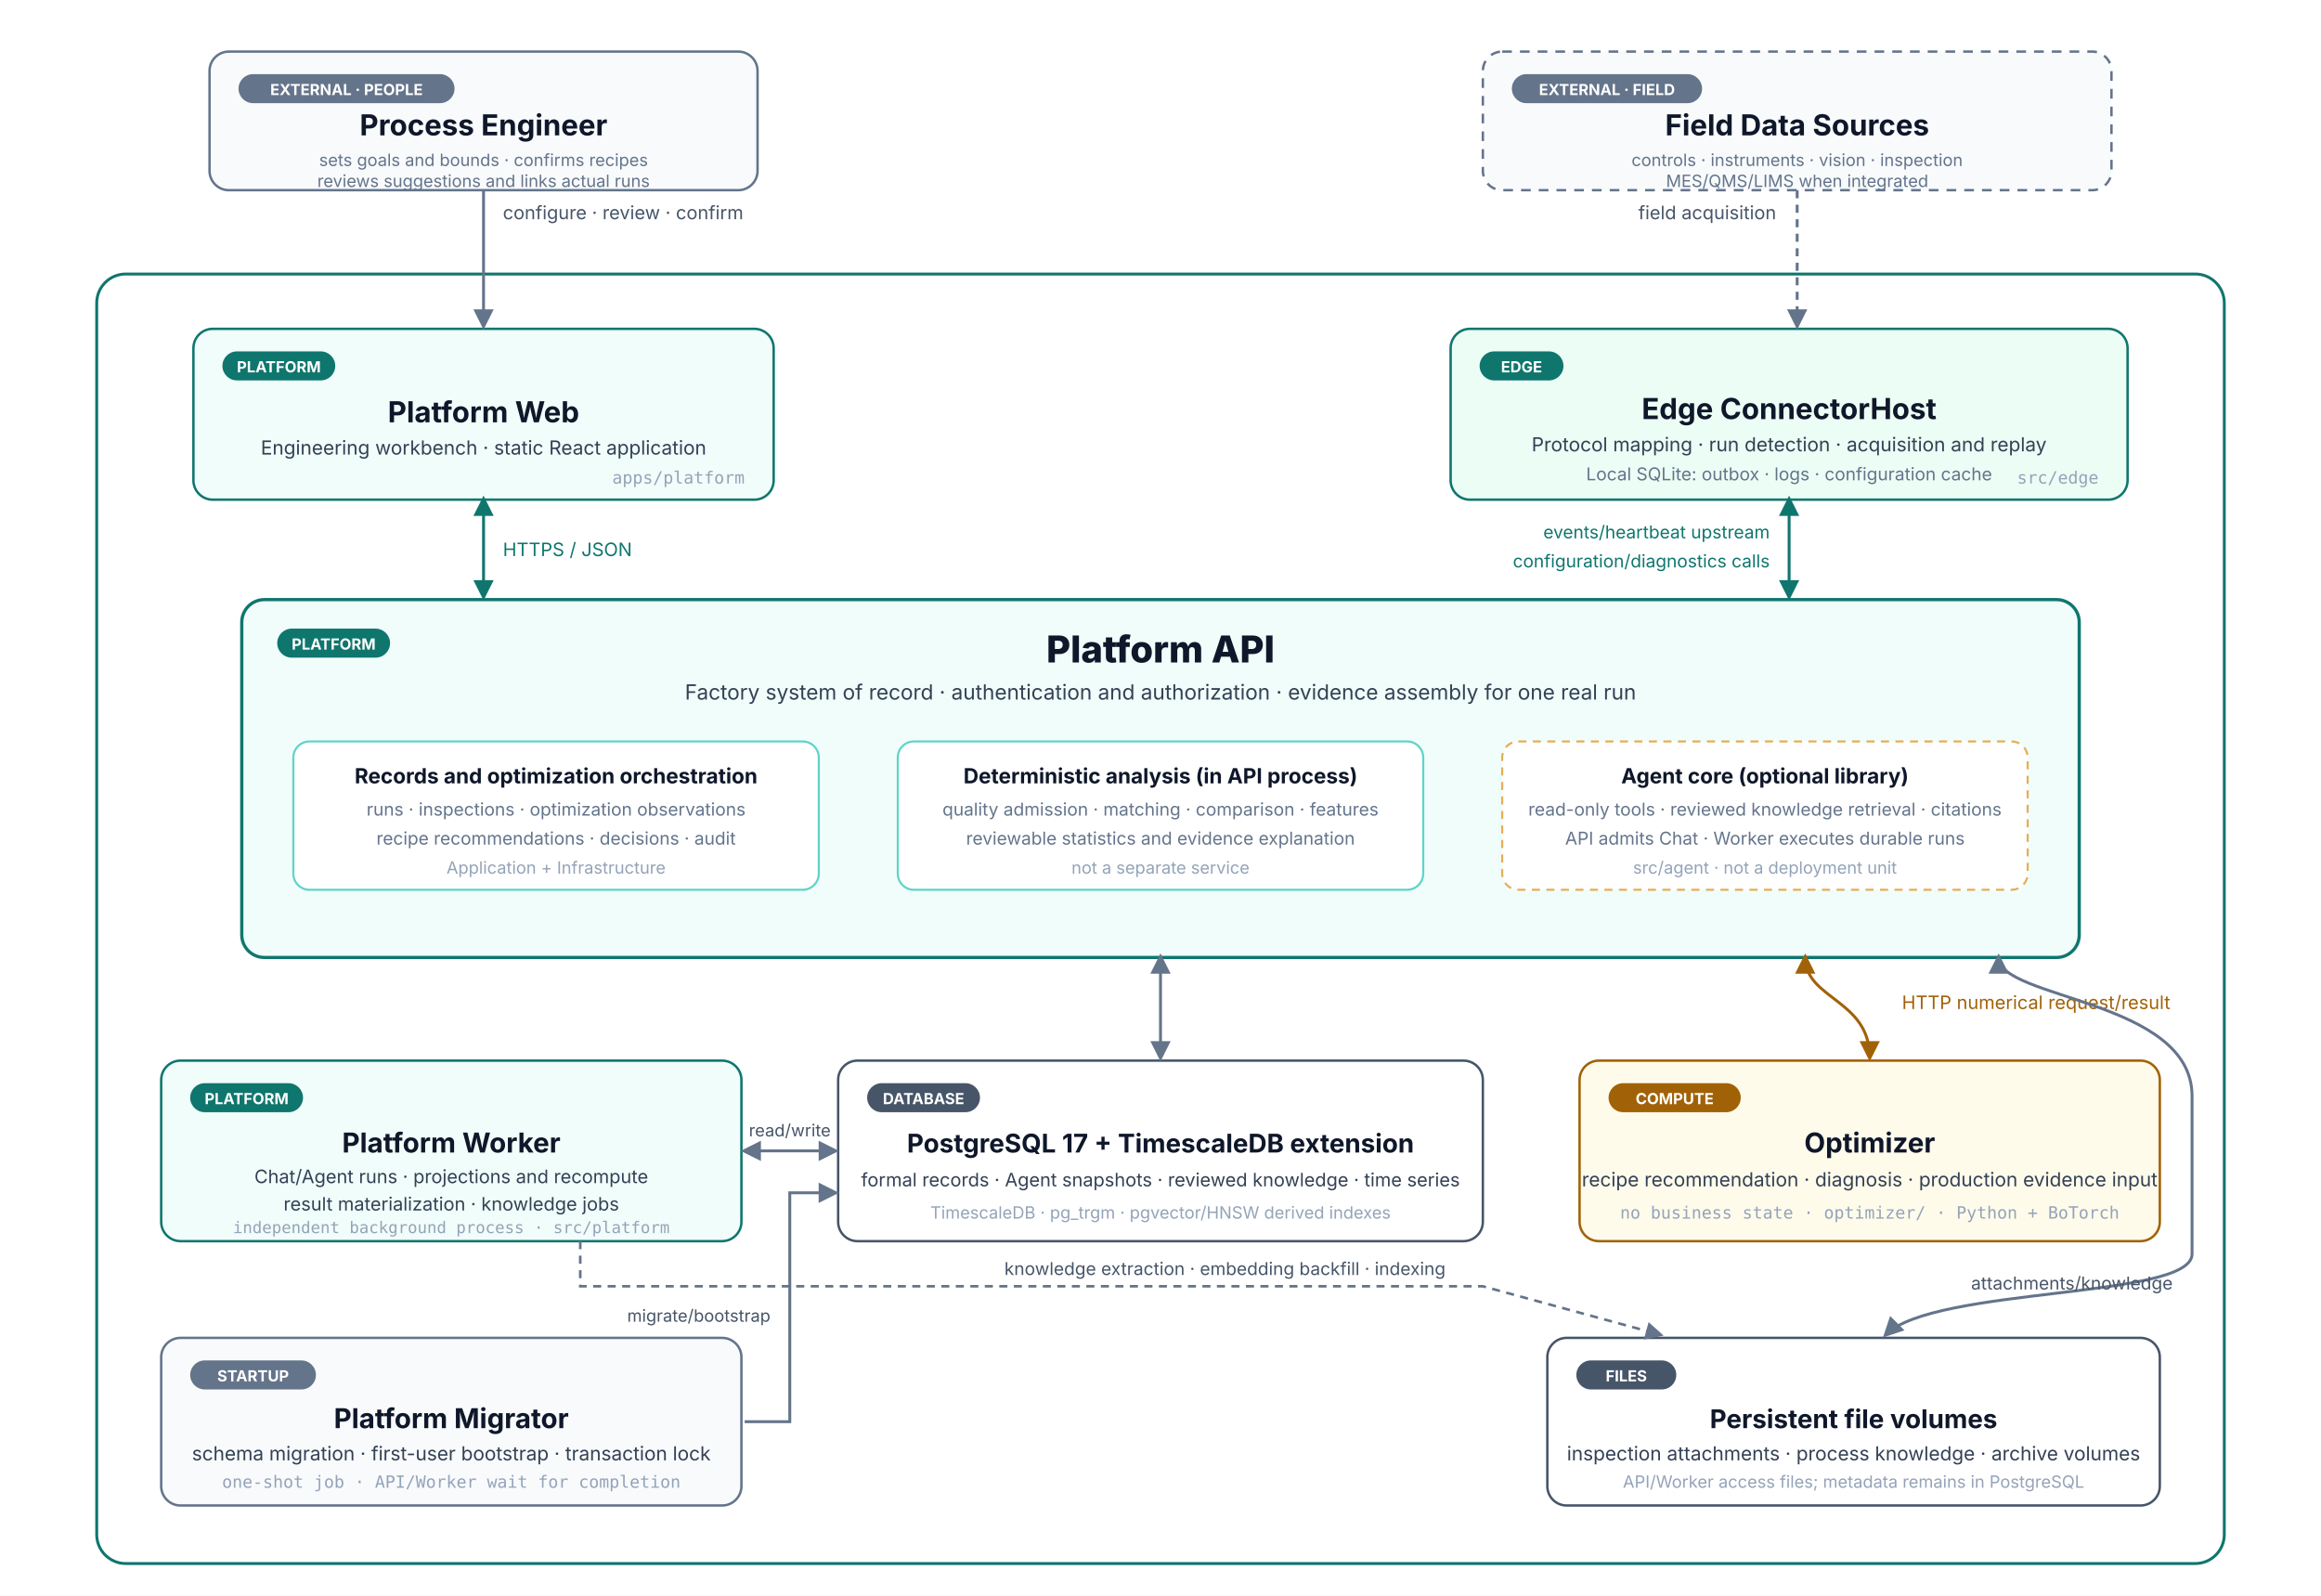
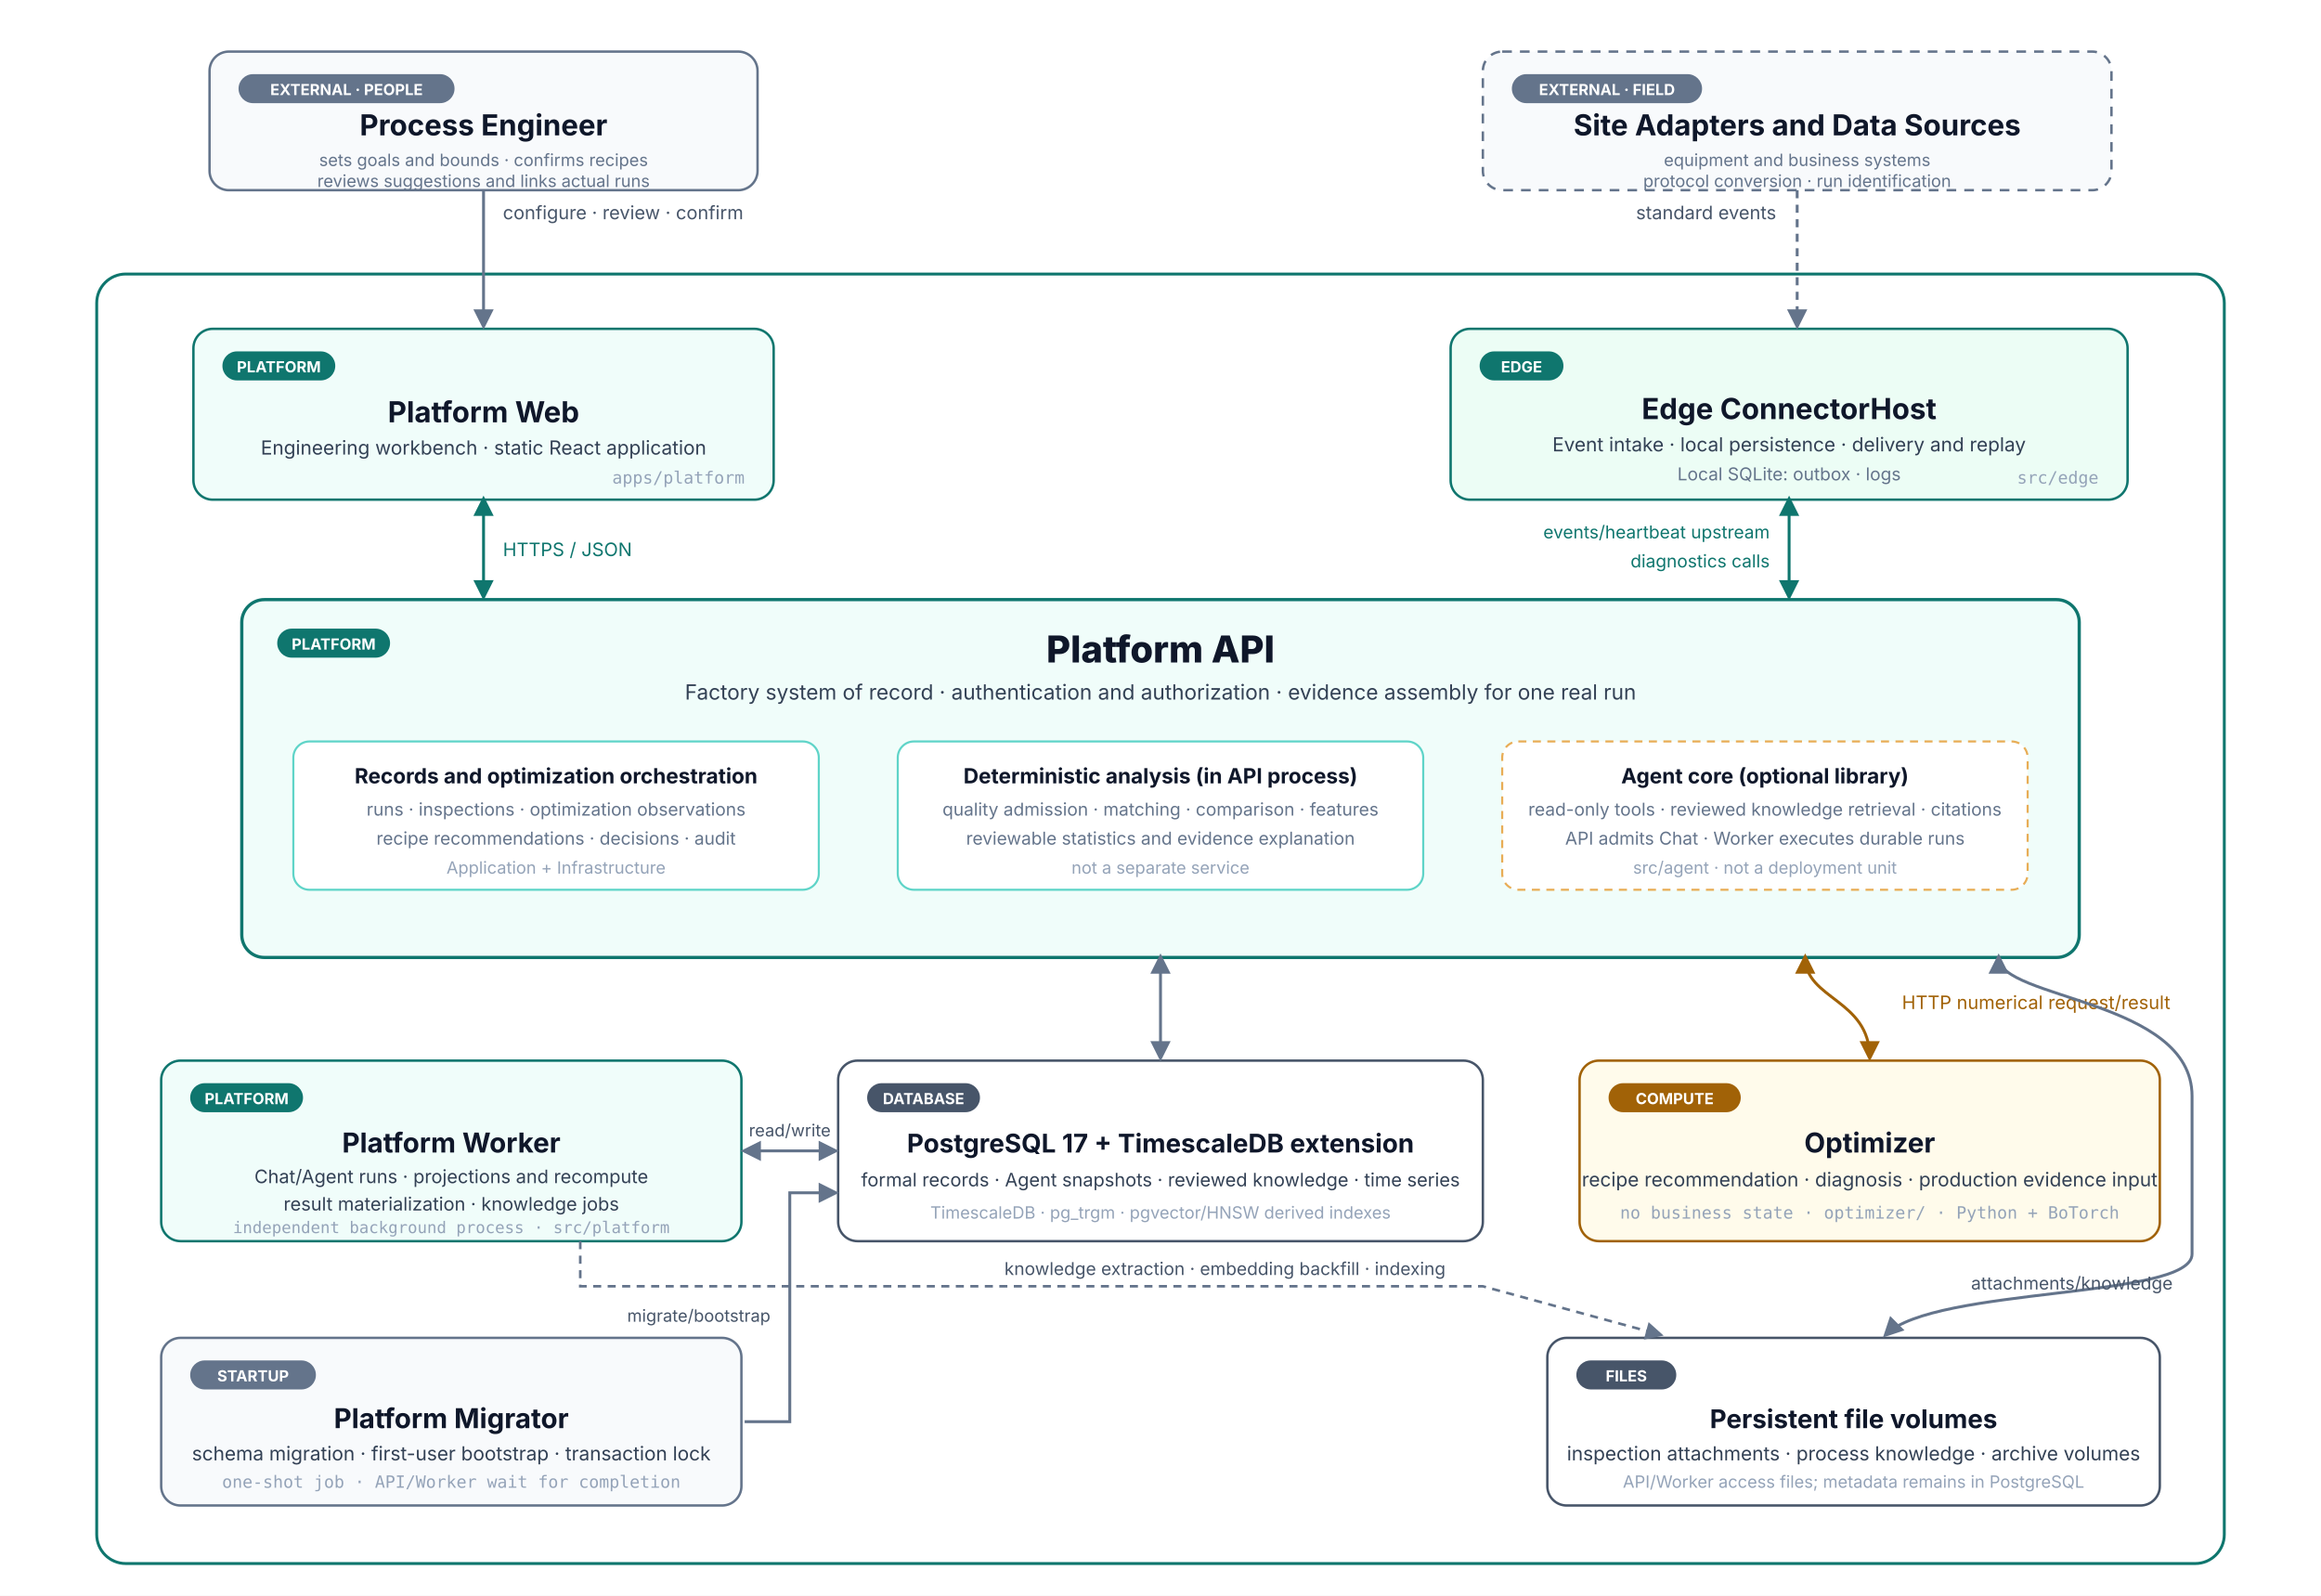
<svg xmlns="http://www.w3.org/2000/svg" viewBox="0 80 1440 990" font-family="Inter, 'PingFang SC', 'Microsoft YaHei', system-ui, sans-serif">
  <defs>
    <marker id="arrowTeal" viewBox="0 0 10 10" refX="8" refY="5" markerWidth="7" markerHeight="7" orient="auto-start-reverse">
      <path d="M0 0L10 5L0 10z" fill="#0F766E" />
    </marker>
    <marker id="arrowGray" viewBox="0 0 10 10" refX="8" refY="5" markerWidth="7" markerHeight="7" orient="auto-start-reverse">
      <path d="M0 0L10 5L0 10z" fill="#64748B" />
    </marker>
    <marker id="arrowAmber" viewBox="0 0 10 10" refX="8" refY="5" markerWidth="7" markerHeight="7" orient="auto-start-reverse">
      <path d="M0 0L10 5L0 10z" fill="#A16207" />
    </marker>
  </defs>
  <rect width="1440" height="1070" fill="#FFFFFF" />
  <g>
    <rect x="130" y="112" width="340" height="86" rx="12" fill="#F8FAFC" stroke="#64748B" stroke-width="1.5" />
    <rect x="148" y="126" width="134" height="18" rx="9" fill="#64748B" />
    <text x="215" y="139" font-size="9.5" font-weight="700" fill="#FFFFFF" text-anchor="middle">EXTERNAL · PEOPLE</text>
    <text x="300" y="164" font-size="18" font-weight="700" fill="#0F172A" text-anchor="middle">Process Engineer</text>
    <text x="300" y="183" font-size="10.5" fill="#64748B" text-anchor="middle">sets goals and bounds · confirms recipes</text>
    <text x="300" y="196" font-size="10.5" fill="#64748B" text-anchor="middle">reviews suggestions and links actual runs</text>
  </g>
  <g>
    <rect x="920" y="112" width="390" height="86" rx="12" fill="#F8FAFC" stroke="#64748B" stroke-width="1.5" stroke-dasharray="6 5" />
    <rect x="938" y="126" width="118" height="18" rx="9" fill="#64748B" />
    <text x="997" y="139" font-size="9.5" font-weight="700" fill="#FFFFFF" text-anchor="middle">EXTERNAL · FIELD</text>
-     <text x="1115" y="164" font-size="18" font-weight="700" fill="#0F172A" text-anchor="middle">Field Data Sources</text>
-     <text x="1115" y="183" font-size="10.5" fill="#64748B" text-anchor="middle">controls · instruments · vision · inspection</text>
-     <text x="1115" y="196" font-size="10.5" fill="#64748B" text-anchor="middle">MES/QMS/LIMS when integrated</text>
+     <text x="1115" y="164" font-size="18" font-weight="700" fill="#0F172A" text-anchor="middle">Site Adapters and Data Sources</text>
+     <text x="1115" y="183" font-size="10.5" fill="#64748B" text-anchor="middle">equipment and business systems</text>
+     <text x="1115" y="196" font-size="10.5" fill="#64748B" text-anchor="middle">protocol conversion · run identification</text>
  </g>
  <rect x="60" y="250" width="1320" height="800" rx="18" fill="#FFFFFF" stroke="#0F766E" stroke-width="1.8" />
  <g>
    <rect x="120" y="284" width="360" height="106" rx="12" fill="#F0FDFA" stroke="#0F766E" stroke-width="1.5" />
    <rect x="138" y="298" width="70" height="18" rx="9" fill="#0F766E" />
    <text x="173" y="311" font-size="9.5" font-weight="700" fill="#FFFFFF" text-anchor="middle">PLATFORM</text>
    <text x="300" y="342" font-size="18" font-weight="700" fill="#0F172A" text-anchor="middle">Platform Web</text>
    <text x="300" y="362" font-size="12" fill="#334155" text-anchor="middle">Engineering workbench · static React application</text>
    <text x="462" y="380" font-size="10.5" font-family="ui-monospace, Menlo, monospace" fill="#94A3B8" text-anchor="end">apps/platform</text>
  </g>
  <g>
    <rect x="900" y="284" width="420" height="106" rx="12" fill="#ECFDF5" stroke="#0F766E" stroke-width="1.5" />
    <rect x="918" y="298" width="52" height="18" rx="9" fill="#0F766E" />
    <text x="944" y="311" font-size="9.5" font-weight="700" fill="#FFFFFF" text-anchor="middle">EDGE</text>
    <text x="1110" y="340" font-size="18" font-weight="700" fill="#0F172A" text-anchor="middle">Edge ConnectorHost</text>
-     <text x="1110" y="360" font-size="12" fill="#334155" text-anchor="middle">Protocol mapping · run detection · acquisition and replay</text>
-     <text x="1110" y="378" font-size="11" fill="#64748B" text-anchor="middle">Local SQLite: outbox · logs · configuration cache</text>
+     <text x="1110" y="360" font-size="12" fill="#334155" text-anchor="middle">Event intake · local persistence · delivery and replay</text>
+     <text x="1110" y="378" font-size="11" fill="#64748B" text-anchor="middle">Local SQLite: outbox · logs</text>
    <text x="1302" y="380" font-size="10.5" font-family="ui-monospace, Menlo, monospace" fill="#94A3B8" text-anchor="end">src/edge</text>
  </g>
  <g>
    <rect x="150" y="452" width="1140" height="222" rx="14" fill="#F0FDFA" stroke="#0F766E" stroke-width="2" />
    <rect x="172" y="470" width="70" height="18" rx="9" fill="#0F766E" />
    <text x="207" y="483" font-size="9.5" font-weight="700" fill="#FFFFFF" text-anchor="middle">PLATFORM</text>
    <text x="720" y="491" font-size="23" font-weight="800" fill="#0F172A" text-anchor="middle">Platform API</text>
    <text x="720" y="514" font-size="13" fill="#334155" text-anchor="middle">Factory system of record · authentication and authorization · evidence assembly for one real run</text>
    <rect x="182" y="540" width="326" height="92" rx="10" fill="#FFFFFF" stroke="#5FD4C8" stroke-width="1.3" />
    <text x="345" y="566" font-size="13" font-weight="700" fill="#0F172A" text-anchor="middle">Records and optimization orchestration</text>
    <text x="345" y="586" font-size="11" fill="#64748B" text-anchor="middle">runs · inspections · optimization observations</text>
    <text x="345" y="604" font-size="11" fill="#64748B" text-anchor="middle">recipe recommendations · decisions · audit</text>
    <text x="345" y="622" font-size="10.5" fill="#94A3B8" text-anchor="middle">Application + Infrastructure</text>
    <rect x="557" y="540" width="326" height="92" rx="10" fill="#FFFFFF" stroke="#5FD4C8" stroke-width="1.3" />
    <text x="720" y="566" font-size="13" font-weight="700" fill="#0F172A" text-anchor="middle">Deterministic analysis (in API process)</text>
    <text x="720" y="586" font-size="11" fill="#64748B" text-anchor="middle">quality admission · matching · comparison · features</text>
    <text x="720" y="604" font-size="11" fill="#64748B" text-anchor="middle">reviewable statistics and evidence explanation</text>
    <text x="720" y="622" font-size="10.5" fill="#94A3B8" text-anchor="middle">not a separate service</text>
    <rect x="932" y="540" width="326" height="92" rx="10" fill="#FFFFFF" stroke="#E8AD56" stroke-width="1.3" stroke-dasharray="5 4" />
    <text x="1095" y="566" font-size="13" font-weight="700" fill="#0F172A" text-anchor="middle">Agent core (optional library)</text>
    <text x="1095" y="586" font-size="11" fill="#64748B" text-anchor="middle">read-only tools · reviewed knowledge retrieval · citations</text>
    <text x="1095" y="604" font-size="11" fill="#64748B" text-anchor="middle">API admits Chat · Worker executes durable runs</text>
    <text x="1095" y="622" font-size="10.5" fill="#94A3B8" text-anchor="middle">src/agent · not a deployment unit</text>
  </g>
  <g>
    <rect x="100" y="738" width="360" height="112" rx="12" fill="#F0FDFA" stroke="#0F766E" stroke-width="1.5" />
    <rect x="118" y="752" width="70" height="18" rx="9" fill="#0F766E" />
    <text x="153" y="765" font-size="9.5" font-weight="700" fill="#FFFFFF" text-anchor="middle">PLATFORM</text>
    <text x="280" y="795" font-size="17" font-weight="700" fill="#0F172A" text-anchor="middle">Platform Worker</text>
    <text x="280" y="814" font-size="11.5" fill="#334155" text-anchor="middle">Chat/Agent runs · projections and recompute</text>
    <text x="280" y="831" font-size="11.5" fill="#334155" text-anchor="middle">result materialization · knowledge jobs</text>
    <text x="280" y="845" font-size="10" font-family="ui-monospace, Menlo, monospace" fill="#94A3B8" text-anchor="middle">independent background process · src/platform</text>
  </g>
  <g>
    <rect x="520" y="738" width="400" height="112" rx="12" fill="#FFFFFF" stroke="#475569" stroke-width="1.5" />
    <rect x="538" y="752" width="70" height="18" rx="9" fill="#475569" />
    <text x="573" y="765" font-size="9.5" font-weight="700" fill="#FFFFFF" text-anchor="middle">DATABASE</text>
    <text x="720" y="795" font-size="16" font-weight="700" fill="#0F172A" text-anchor="middle">PostgreSQL 17 + TimescaleDB extension</text>
    <text x="720" y="816" font-size="11.5" fill="#334155" text-anchor="middle">formal records · Agent snapshots · reviewed knowledge · time series</text>
    <text x="720" y="836" font-size="10.5" fill="#94A3B8" text-anchor="middle">TimescaleDB · pg_trgm · pgvector/HNSW derived indexes</text>
  </g>
  <g>
    <rect x="980" y="738" width="360" height="112" rx="12" fill="#FFFBEB" stroke="#A16207" stroke-width="1.5" />
    <rect x="998" y="752" width="82" height="18" rx="9" fill="#A16207" />
    <text x="1039" y="765" font-size="9.5" font-weight="700" fill="#FFFFFF" text-anchor="middle">COMPUTE</text>
    <text x="1160" y="795" font-size="17" font-weight="700" fill="#0F172A" text-anchor="middle">Optimizer</text>
    <text x="1160" y="816" font-size="12" fill="#334155" text-anchor="middle">recipe recommendation · diagnosis · production evidence input</text>
    <text x="1160" y="836" font-size="10.5" font-family="ui-monospace, Menlo, monospace" fill="#94A3B8" text-anchor="middle">no business state · optimizer/ · Python + BoTorch</text>
  </g>
  <g>
    <rect x="100" y="910" width="360" height="104" rx="12" fill="#F8FAFC" stroke="#64748B" stroke-width="1.5" />
    <rect x="118" y="924" width="78" height="18" rx="9" fill="#64748B" />
    <text x="157" y="937" font-size="9.5" font-weight="700" fill="#FFFFFF" text-anchor="middle">STARTUP</text>
    <text x="280" y="966" font-size="17" font-weight="700" fill="#0F172A" text-anchor="middle">Platform Migrator</text>
    <text x="280" y="986" font-size="12" fill="#334155" text-anchor="middle">schema migration · first-user bootstrap · transaction lock</text>
    <text x="280" y="1003" font-size="10.5" font-family="ui-monospace, Menlo, monospace" fill="#94A3B8" text-anchor="middle">one-shot job · API/Worker wait for completion</text>
  </g>
  <g>
    <rect x="960" y="910" width="380" height="104" rx="12" fill="#FFFFFF" stroke="#475569" stroke-width="1.5" />
    <rect x="978" y="924" width="62" height="18" rx="9" fill="#475569" />
    <text x="1009" y="937" font-size="9.5" font-weight="700" fill="#FFFFFF" text-anchor="middle">FILES</text>
    <text x="1150" y="966" font-size="16" font-weight="700" fill="#0F172A" text-anchor="middle">Persistent file volumes</text>
    <text x="1150" y="986" font-size="12" fill="#334155" text-anchor="middle">inspection attachments · process knowledge · archive volumes</text>
    <text x="1150" y="1003" font-size="10.5" fill="#94A3B8" text-anchor="middle">API/Worker access files; metadata remains in PostgreSQL</text>
  </g>
  <line x1="300" y1="198" x2="300" y2="282" stroke="#64748B" stroke-width="1.8" marker-end="url(#arrowGray)" />
  <text x="312" y="216" font-size="11.5" fill="#475569">configure · review · confirm</text>
  <line x1="1115" y1="198" x2="1115" y2="282" stroke="#64748B" stroke-width="1.8" stroke-dasharray="5 4" marker-end="url(#arrowGray)" />
-   <text x="1102" y="216" font-size="11.5" fill="#475569" text-anchor="end">field acquisition</text>
+   <text x="1102" y="216" font-size="11.5" fill="#475569" text-anchor="end">standard events</text>
  <line x1="300" y1="390" x2="300" y2="450" stroke="#0F766E" stroke-width="1.8" marker-start="url(#arrowTeal)" marker-end="url(#arrowTeal)" />
  <text x="312" y="425" font-size="11.5" fill="#0F766E">HTTPS / JSON</text>
  <line x1="1110" y1="390" x2="1110" y2="450" stroke="#0F766E" stroke-width="1.8" marker-start="url(#arrowTeal)" marker-end="url(#arrowTeal)" />
  <text x="1098" y="414" font-size="11" fill="#0F766E" text-anchor="end">events/heartbeat upstream</text>
-   <text x="1098" y="432" font-size="11" fill="#0F766E" text-anchor="end">configuration/diagnostics calls</text>
+   <text x="1098" y="432" font-size="11" fill="#0F766E" text-anchor="end">diagnostics calls</text>
  <path d="M1120,674 C1120,700 1160,700 1160,736" fill="none" stroke="#A16207" stroke-width="1.8" marker-start="url(#arrowAmber)" marker-end="url(#arrowAmber)" />
  <text x="1180" y="706" font-size="11.5" fill="#A16207">HTTP numerical request/result</text>
  <line x1="720" y1="674" x2="720" y2="736" stroke="#64748B" stroke-width="1.8" marker-start="url(#arrowGray)" marker-end="url(#arrowGray)" />
  <path d="M1240,674 C1240,700 1360,700 1360,760 L1360,858 C1360,886 1200,878 1170,908" fill="none" stroke="#64748B" stroke-width="1.8" marker-start="url(#arrowGray)" marker-end="url(#arrowGray)" />
  <text x="1348" y="880" font-size="11" fill="#475569" text-anchor="end">attachments/knowledge</text>
  <line x1="462" y1="794" x2="518" y2="794" stroke="#64748B" stroke-width="1.8" marker-start="url(#arrowGray)" marker-end="url(#arrowGray)" />
  <text x="490" y="785" font-size="10.5" fill="#475569" text-anchor="middle">read/write</text>
  <path d="M360,850 L360,878 L920,878 L1030,908" fill="none" stroke="#64748B" stroke-width="1.6" stroke-dasharray="5 4" marker-end="url(#arrowGray)" />
  <text x="760" y="871" font-size="11" fill="#475569" text-anchor="middle">knowledge extraction · embedding backfill · indexing</text>
  <path d="M462,962 L490,962 L490,820 L518,820" fill="none" stroke="#64748B" stroke-width="1.8" marker-end="url(#arrowGray)" />
  <text x="478" y="900" font-size="10.5" fill="#475569" text-anchor="end">migrate/bootstrap</text>
</svg>
